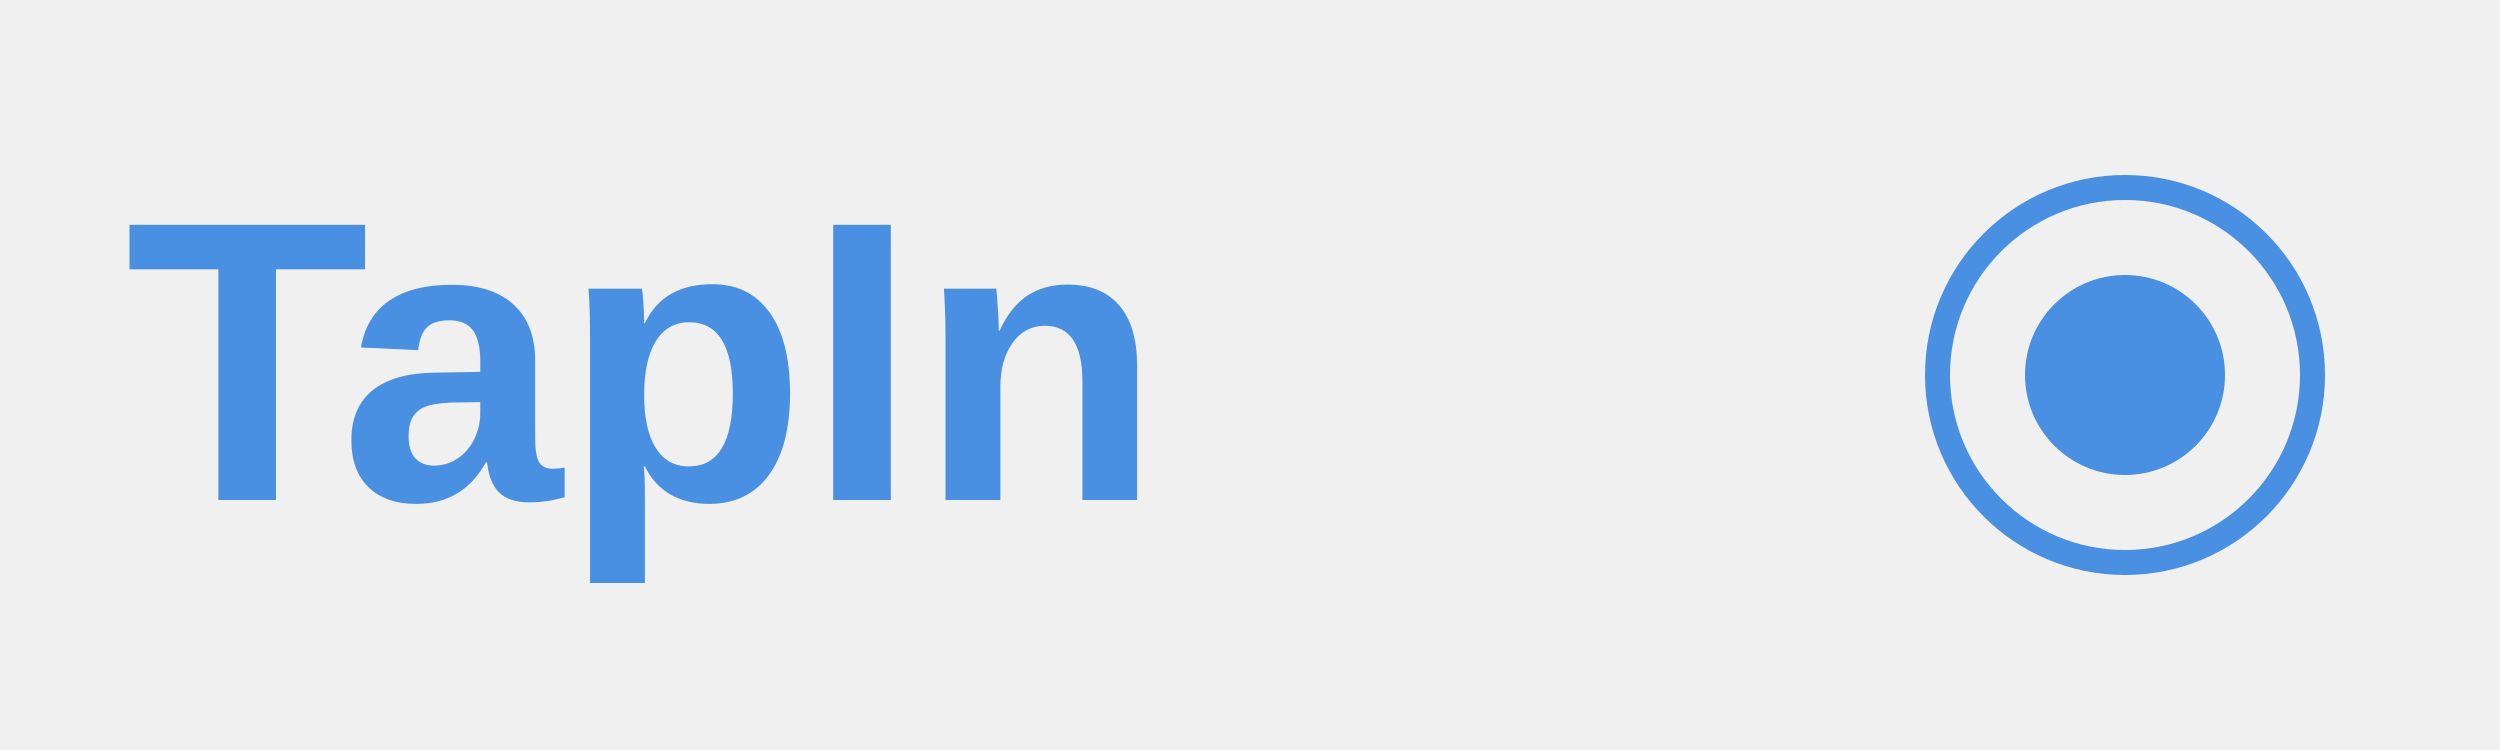
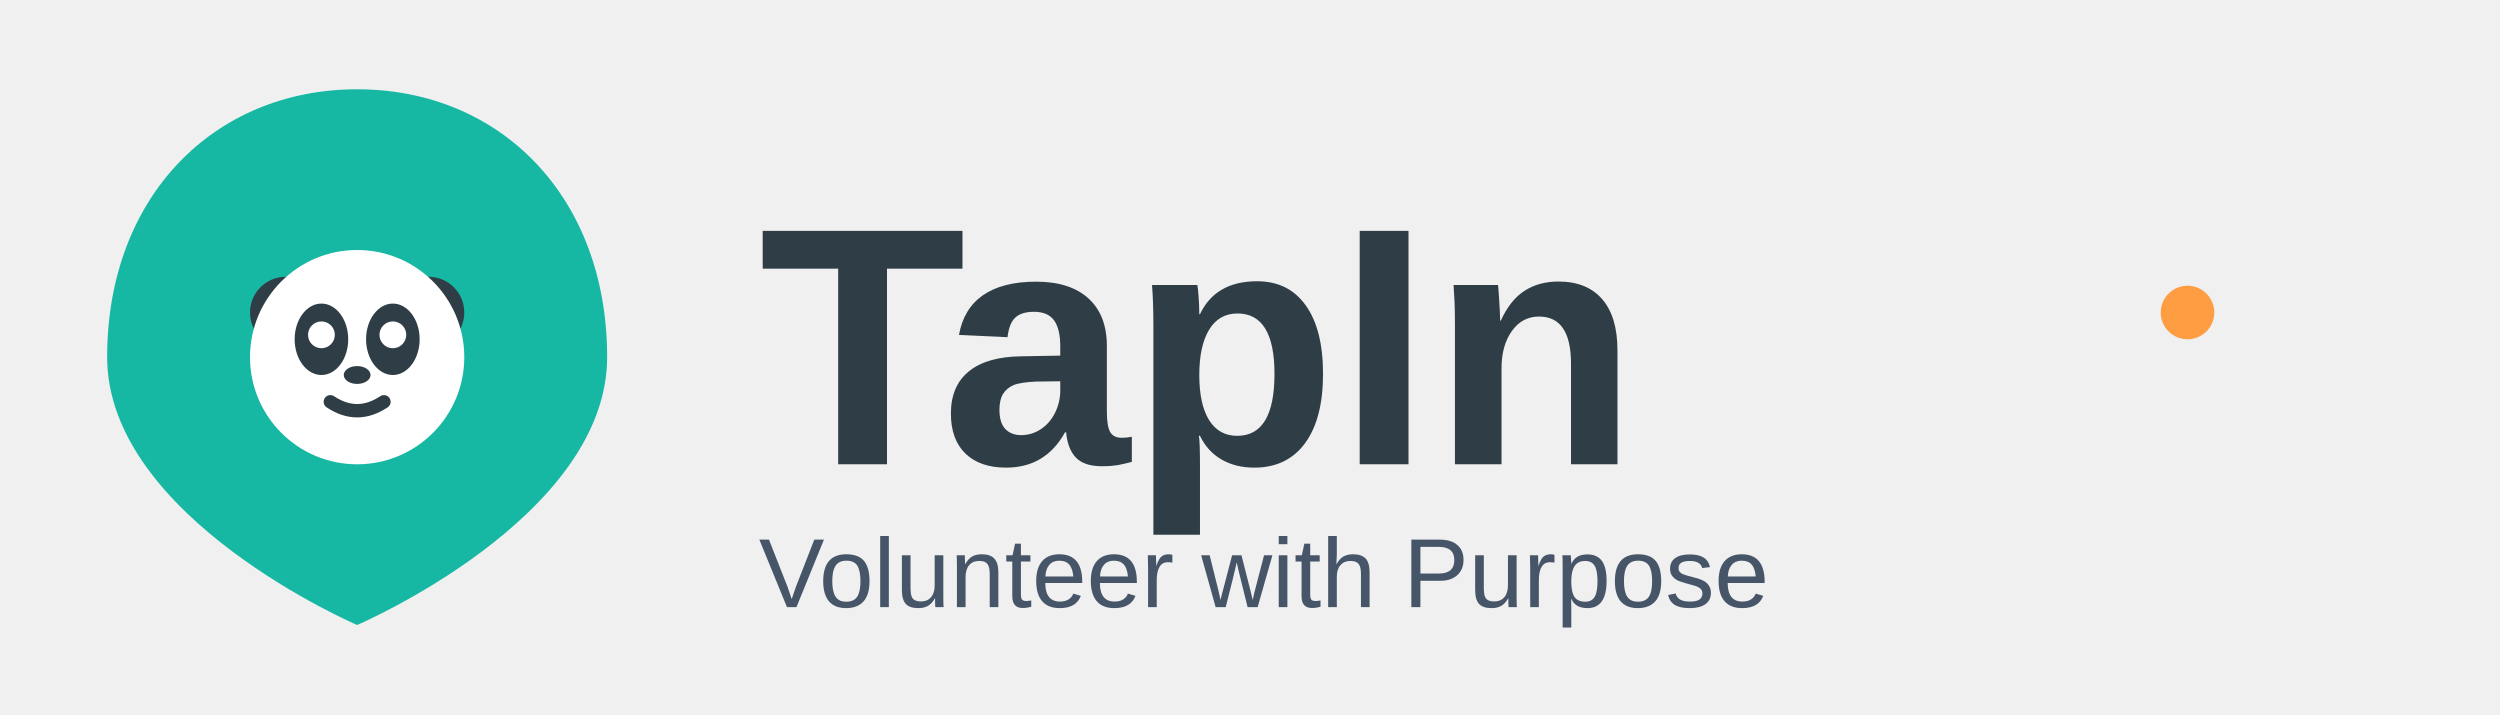
- <svg xmlns="http://www.w3.org/2000/svg" viewBox="0 0 200 60" width="200" height="60">
-   <text x="10" y="40" font-family="Arial, sans-serif" font-size="32" font-weight="bold" fill="#4a90e2">
+ <svg xmlns="http://www.w3.org/2000/svg" viewBox="0 0 280 80" width="280" height="80">
+   <g transform="translate(40, 40)">
+     <path d="M 0,-30 C -16,-30 -28,-18 -28,0 C -28,18 0,30 0,30 C 0,30 28,18 28,0 C 28,-18 16,-30 0,-30 Z" fill="#17B8A3" />
+     <circle cx="-8" cy="-5" r="4" fill="#2F3E46" />
+     <circle cx="8" cy="-5" r="4" fill="#2F3E46" />
+     <circle cx="0" cy="0" r="12" fill="white" />
+     <ellipse cx="-4" cy="-2" rx="3" ry="4" fill="#2F3E46" />
+     <ellipse cx="4" cy="-2" rx="3" ry="4" fill="#2F3E46" />
+     <circle cx="-4" cy="-2.5" r="1.5" fill="white" />
+     <circle cx="4" cy="-2.5" r="1.5" fill="white" />
+     <ellipse cx="0" cy="2" rx="1.5" ry="1" fill="#2F3E46" />
+     <path d="M -3,5 Q 0,7 3,5" stroke="#2F3E46" stroke-width="1.5" fill="none" stroke-linecap="round" />
+   </g>
+   <text x="85" y="52" font-family="'Segoe UI', Arial, sans-serif" font-size="38" font-weight="700" fill="#2F3E46">
    TapIn
  </text>
-   <circle cx="170" cy="30" r="15" fill="none" stroke="#4a90e2" stroke-width="2" />
-   <circle cx="170" cy="30" r="8" fill="#4a90e2" />
+   <text x="85" y="68" font-family="'Segoe UI', Arial, sans-serif" font-size="11" fill="#475569">
+     Volunteer with Purpose
+   </text>
+   <circle cx="245" cy="35" r="3" fill="#FF9D42" />
</svg>
